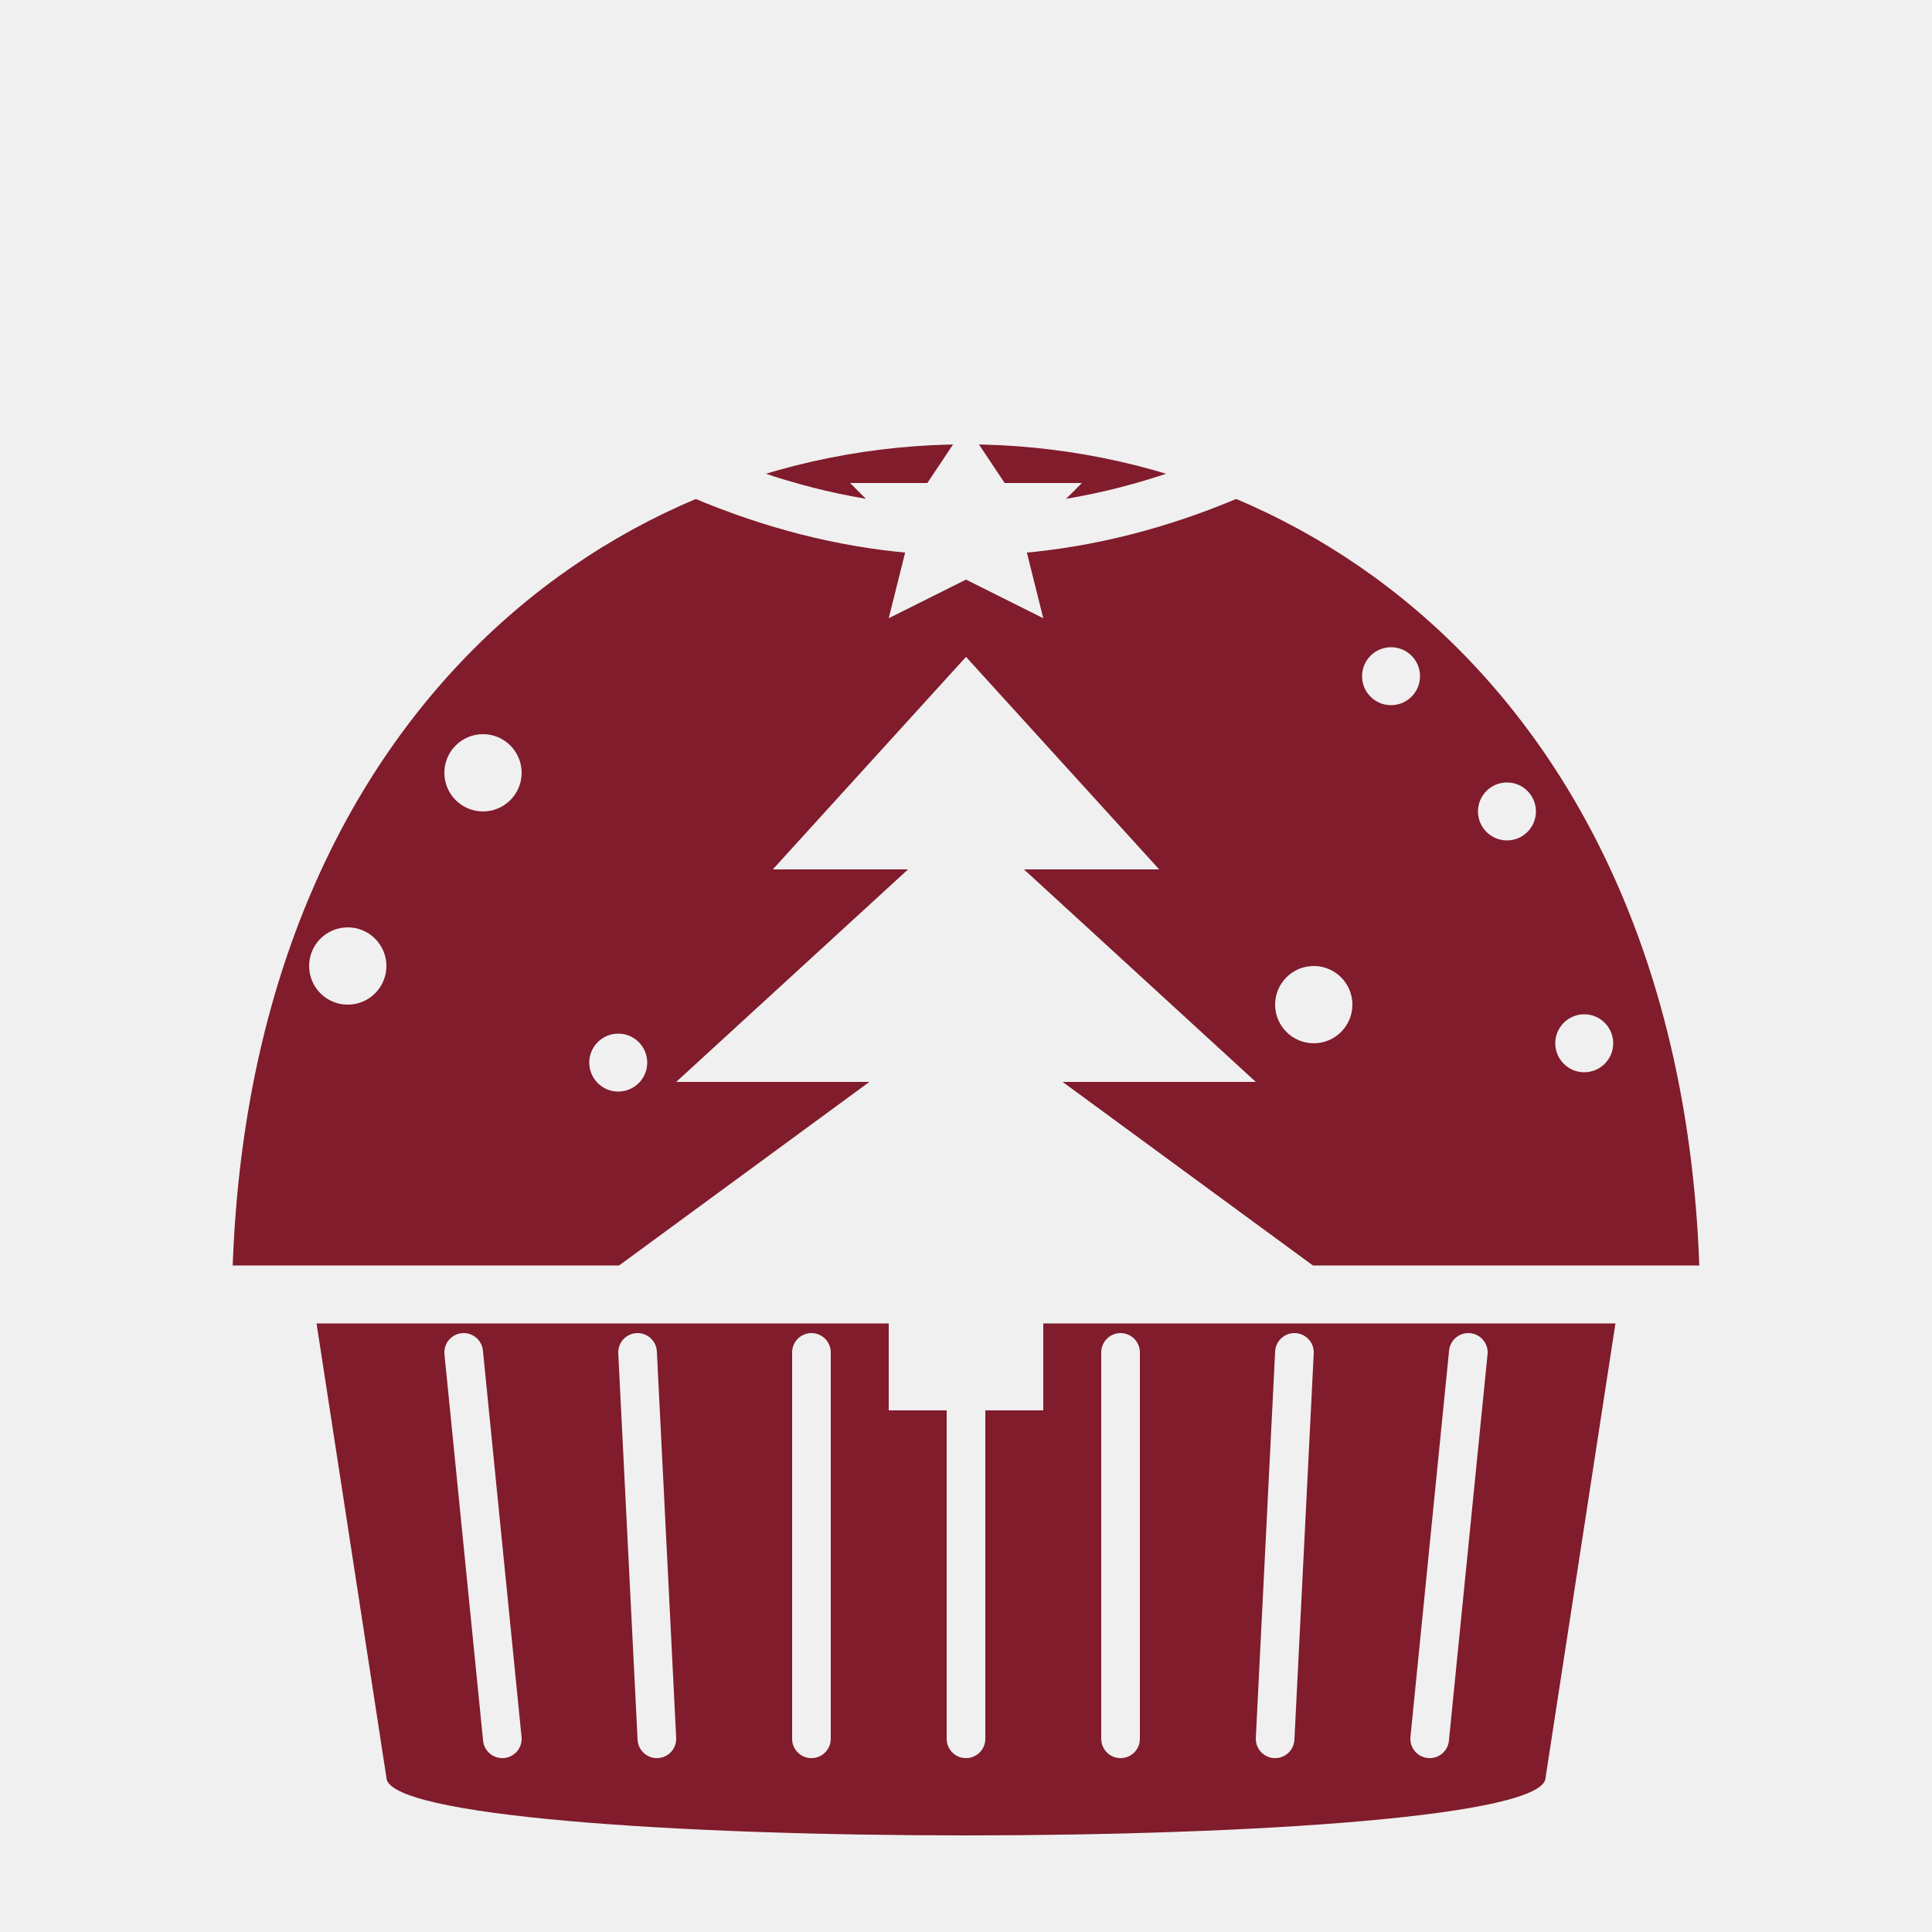
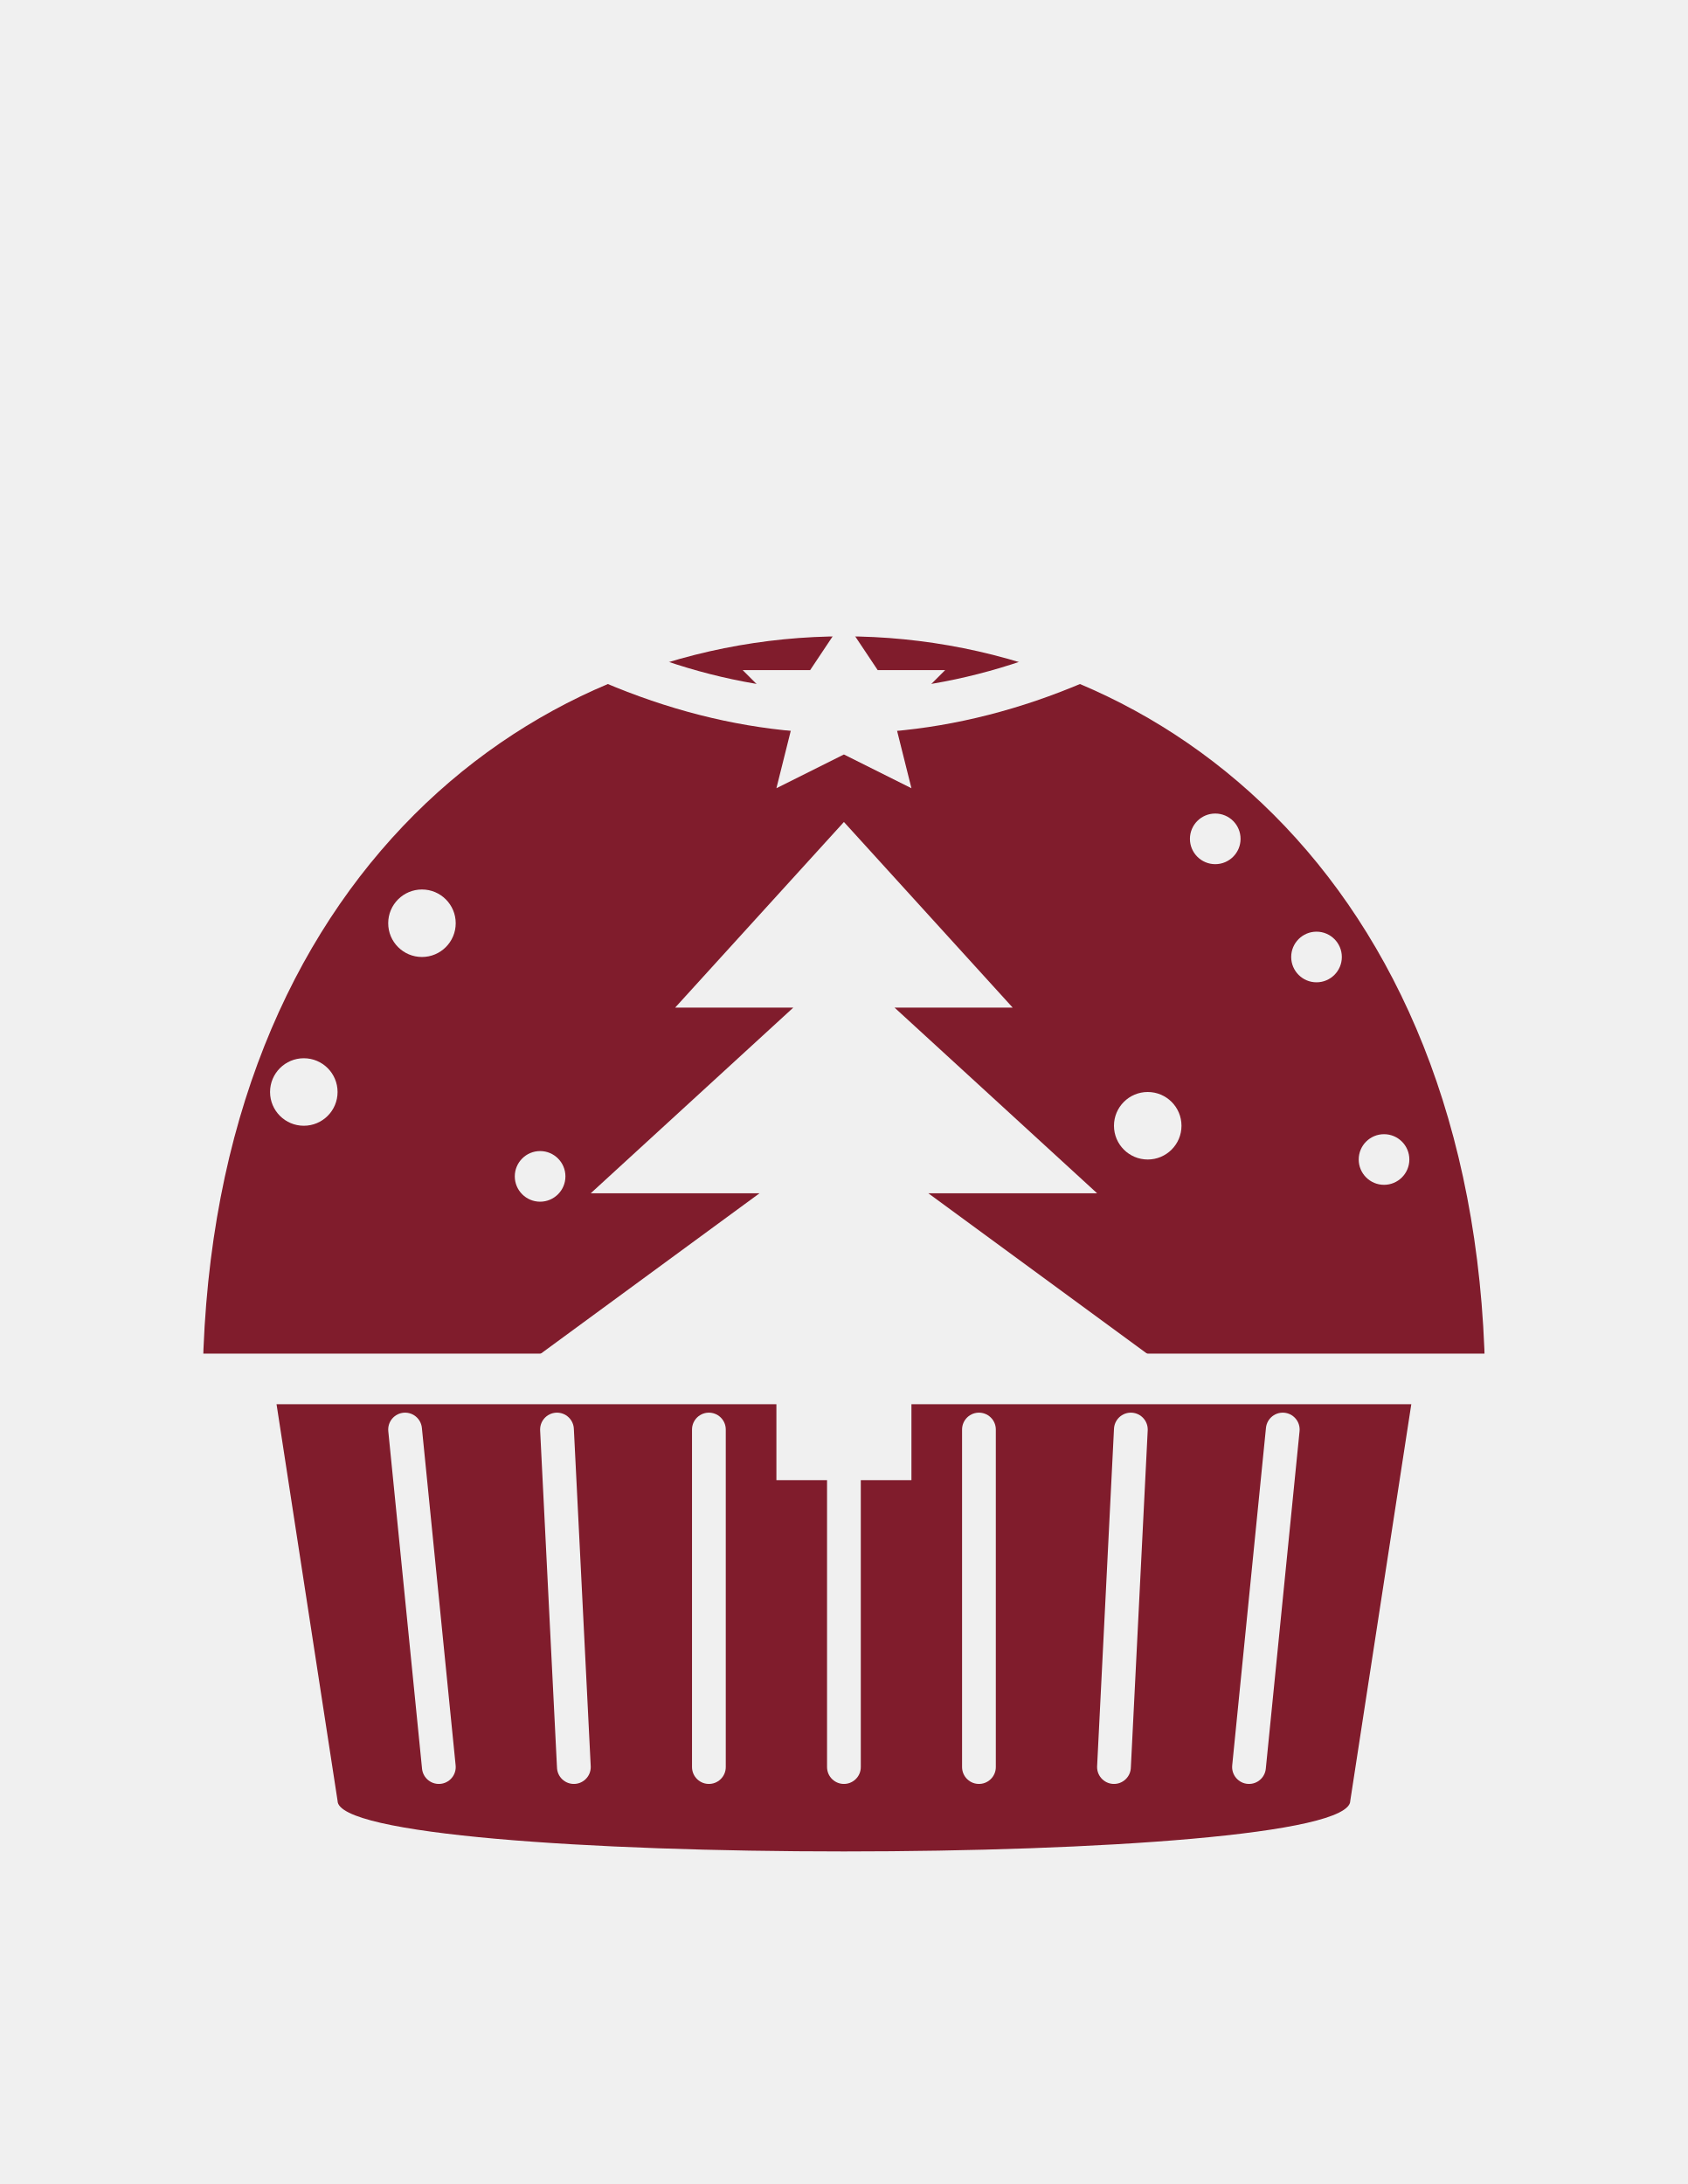
- <svg xmlns="http://www.w3.org/2000/svg" viewBox="0 0 100 100" width="100%" height="100%">
+ <svg xmlns="http://www.w3.org/2000/svg" id="Livello_1" data-name="Livello 1" viewBox="0 0 612 792">
  <defs>
-     <mask id="cutouts">
-       <rect width="100" height="100" fill="white" />
-       <g fill="black" stroke="black">
-         <polygon points="50,34 60,45 53,45 65,56 55,56 70,67 30,67 45,56 35,56 47,45 40,45" stroke-width="0" />
-         <rect x="46" y="67" width="8" height="6" stroke-width="0" />
-         <polygon points="50,22 52,25 56,25 53,28 54,32 50,30 46,32 47,28 44,25 48,25" stroke-width="0" />
-         <path d="M 28 20 Q 50 35 72 20" fill="none" stroke-width="2.5" stroke-linecap="round" />
-         <path d="M 28 25 Q 50 10 72 25" fill="none" stroke-width="2.5" stroke-linecap="round" />
-         <line x1="12" y1="67" x2="88" y2="67" stroke-width="3" stroke-linecap="round" />
-         <line x1="24" y1="70" x2="26" y2="90" stroke-width="2" stroke-linecap="round" />
-         <line x1="33" y1="70" x2="34" y2="90" stroke-width="2" stroke-linecap="round" />
-         <line x1="42" y1="70" x2="42" y2="90" stroke-width="2" stroke-linecap="round" />
-         <line x1="50" y1="70" x2="50" y2="90" stroke-width="2" stroke-linecap="round" />
-         <line x1="58" y1="70" x2="58" y2="90" stroke-width="2" stroke-linecap="round" />
-         <line x1="67" y1="70" x2="66" y2="90" stroke-width="2" stroke-linecap="round" />
-         <line x1="76" y1="70" x2="74" y2="90" stroke-width="2" stroke-linecap="round" />
-         <circle cx="25" cy="40" r="2" stroke-width="0" />
-         <circle cx="32" cy="55" r="1.5" stroke-width="0" />
-         <circle cx="18" cy="50" r="2" stroke-width="0" />
-         <circle cx="78" cy="42" r="1.5" stroke-width="0" />
-         <circle cx="68" cy="52" r="2" stroke-width="0" />
-         <circle cx="82" cy="54" r="1.5" stroke-width="0" />
-         <circle cx="72" cy="35" r="1.5" stroke-width="0" />
+     <style>
+       .cls-1 {
+         fill: #801c2c;
+       }
+ 
+       .cls-2 {
+         fill: #fff;
+       }
+ 
+       .cls-3 {
+         mask: url(#mask);
+       }
+ 
+       .cls-4 {
+         stroke-width: 18.36px;
+       }
+ 
+       .cls-4, .cls-5, .cls-6 {
+         fill: none;
+         stroke: #000;
+         stroke-linecap: round;
+         stroke-miterlimit: 24.48;
+       }
+ 
+       .cls-5 {
+         stroke-width: 12.24px;
+       }
+ 
+       .cls-6 {
+         stroke-width: 15.3px;
+       }
+     </style>
+     <mask id="mask" x="0" y="90" width="612" height="612" maskUnits="userSpaceOnUse">
+       <g id="cutouts">
+         <rect class="cls-2" y="90" width="612" height="612" />
+         <g>
+           <polygon points="306 298.08 367.2 365.4 324.36 365.4 397.8 432.72 336.6 432.72 428.4 500.04 183.6 500.04 275.4 432.72 214.2 432.72 287.64 365.4 244.8 365.4 306 298.08" />
+           <rect x="281.52" y="500.04" width="48.96" height="36.72" />
+           <polygon points="306 224.64 318.24 243 342.72 243 324.36 261.36 330.48 285.84 306 273.6 281.52 285.84 287.64 261.36 269.28 243 293.76 243 306 224.64" />
+           <path class="cls-6" d="M171.36,212.4c89.76,61.2,179.52,61.2,269.28,0" />
+           <path class="cls-6" d="M171.36,243c89.76-61.2,179.52-61.2,269.28,0" />
+           <line class="cls-4" x1="73.44" y1="500.04" x2="538.56" y2="500.04" />
+           <line class="cls-5" x1="146.88" y1="518.4" x2="159.12" y2="640.8" />
+           <line class="cls-5" x1="201.96" y1="518.4" x2="208.08" y2="640.8" />
+           <line class="cls-5" x1="257.04" y1="518.4" x2="257.04" y2="640.8" />
+           <line class="cls-5" x1="306" y1="518.4" x2="306" y2="640.8" />
+           <line class="cls-5" x1="354.96" y1="518.4" x2="354.96" y2="640.8" />
+           <line class="cls-5" x1="410.04" y1="518.4" x2="403.92" y2="640.8" />
+           <line class="cls-5" x1="465.12" y1="518.4" x2="452.88" y2="640.8" />
+           <circle cx="153" cy="334.8" r="12.24" />
+           <circle cx="195.84" cy="426.6" r="9.18" />
+           <circle cx="110.16" cy="396" r="12.24" />
+           <circle cx="477.36" cy="347.04" r="9.18" />
+           <circle cx="416.16" cy="408.24" r="12.24" />
+           <circle cx="501.84" cy="420.48" r="9.18" />
+           <circle cx="440.64" cy="304.2" r="9.18" />
+         </g>
      </g>
    </mask>
  </defs>
-   <g mask="url(#cutouts)" fill="#801c2c">
-     <path d="M 12 68 C 12 8, 88 8, 88 68 Z" />
-     <path d="M 16 66 L 20 92 C 20 96, 80 96, 80 92 L 84 66 Z" />
+   <g class="cls-3">
+     <g>
+       <path class="cls-1" d="M73.44,506.16c0-367.2,465.12-367.2,465.12,0H73.44Z" />
+       <path class="cls-1" d="M97.92,493.92l24.48,159.12c0,24.48,367.2,24.48,367.2,0l24.48-159.12H97.92Z" />
+     </g>
  </g>
</svg>
